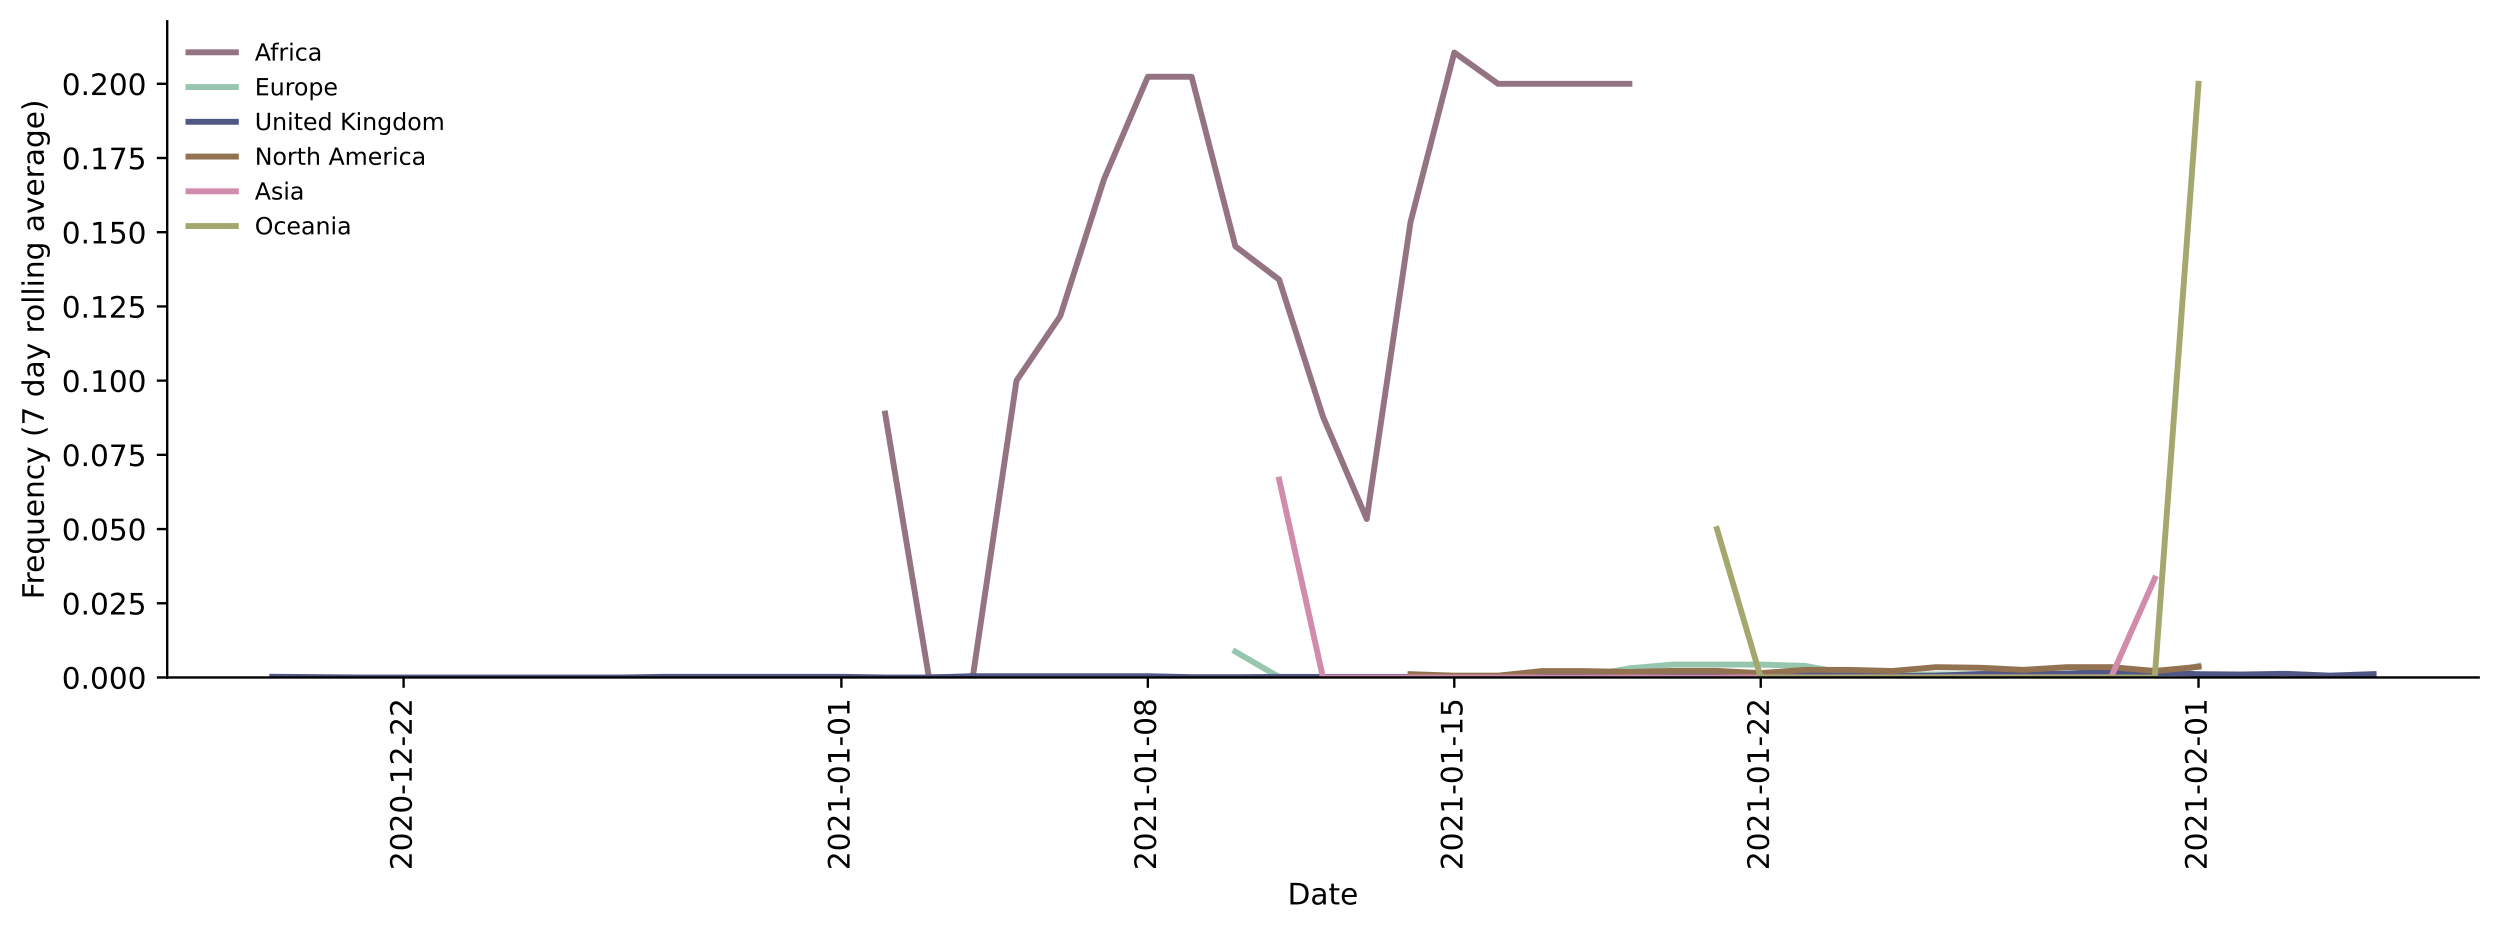
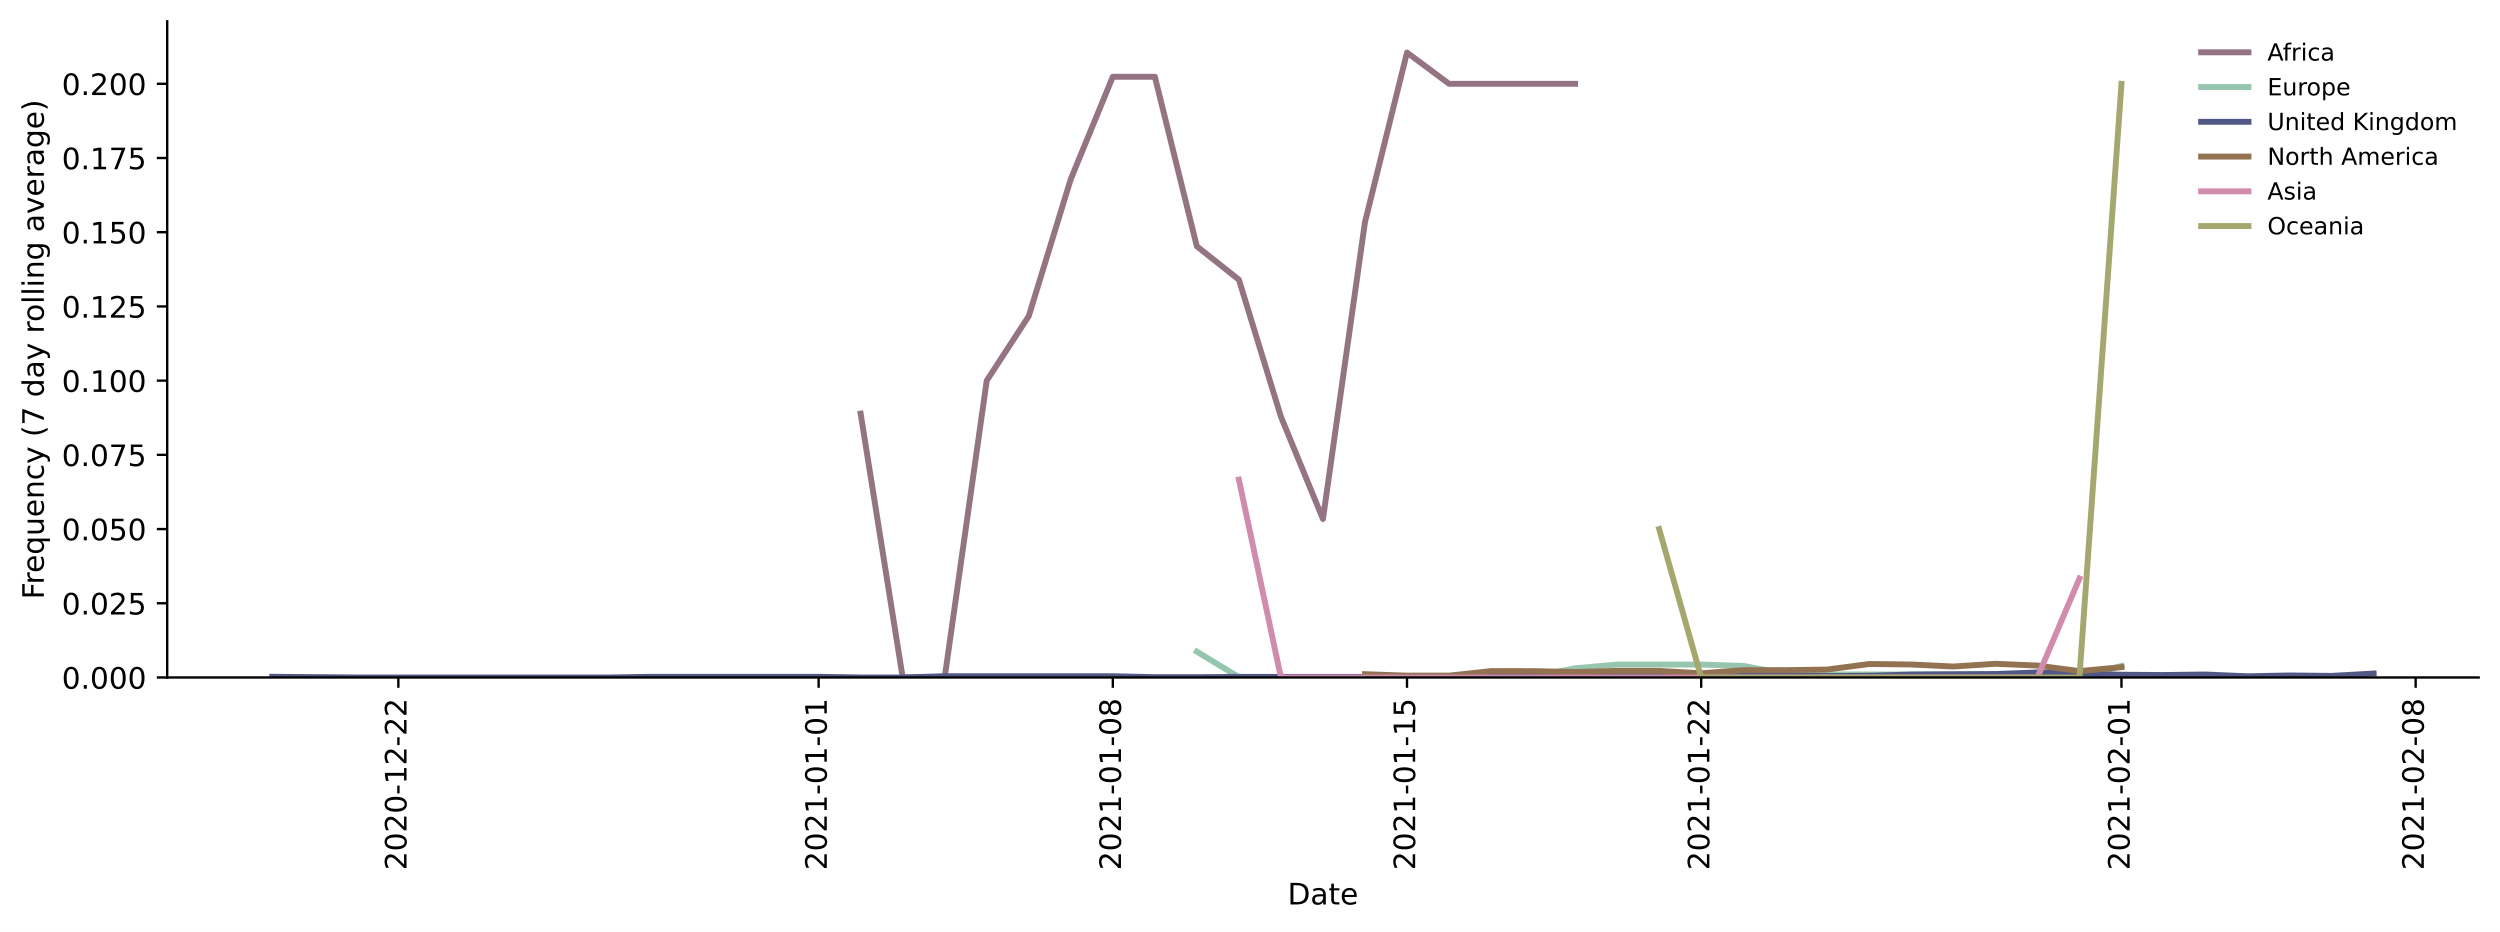
<svg xmlns="http://www.w3.org/2000/svg" xmlns:xlink="http://www.w3.org/1999/xlink" height="314.954pt" version="1.1" viewBox="0 0 844.906 314.954" width="844.906pt">
  <defs>
    <style type="text/css">*{stroke-linecap:butt;stroke-linejoin:round;}</style>
  </defs>
  <g id="figure_1">
    <g id="patch_1">
      <path d="M 0 314.954  L 844.906 314.954  L 844.906 0  L 0 0  z " style="fill:#ffffff;" />
    </g>
    <g id="axes_1">
      <g id="patch_2">
        <path d="M 56.506 228.96  L 837.706 228.96  L 837.706 7.2  L 56.506 7.2  z " style="fill:#ffffff;" />
      </g>
      <g id="matplotlib.axis_1">
        <g id="xtick_1">
          <g id="line2d_1">
            <defs>
-               <path d="M 0 0  L 0 3.5  " id="m25f063fc36" style="stroke:#000000;stroke-width:0.8;" />
-             </defs>
-             <g>
-               <use style="stroke:#000000;stroke-width:0.8;" x="136.402" xlink:href="#m25f063fc36" y="228.96" />
+               <path d="M 0 0  L 0 3.5  " id="me1b70afba8" style="stroke:#000000;stroke-width:0.8;" />
+             </defs>
+             <g>
+               <use style="stroke:#000000;stroke-width:0.8;" x="134.626" xlink:href="#me1b70afba8" y="228.96" />
            </g>
          </g>
          <g id="text_1">
-             <g transform="translate(139.1611 294.0756)rotate(-90)scale(0.1 -0.1)">
+             <g transform="translate(137.3856 294.0756)rotate(-90)scale(0.1 -0.1)">
              <defs>
                <path d="M 19.188 8.297  L 53.609 8.297  L 53.609 0  L 7.328 0  L 7.328 8.297  Q 12.938 14.109 22.625 23.891  Q 32.328 33.688 34.812 36.531  Q 39.547 41.844 41.422 45.531  Q 43.312 49.219 43.312 52.781  Q 43.312 58.594 39.234 62.25  Q 35.156 65.922 28.609 65.922  Q 23.969 65.922 18.812 64.312  Q 13.672 62.703 7.812 59.422  L 7.812 69.391  Q 13.766 71.781 18.938 73  Q 24.125 74.219 28.422 74.219  Q 39.75 74.219 46.484 68.547  Q 53.219 62.891 53.219 53.422  Q 53.219 48.922 51.531 44.891  Q 49.859 40.875 45.406 35.406  Q 44.188 33.984 37.641 27.219  Q 31.109 20.453 19.188 8.297  z " id="DejaVuSans-50" />
                <path d="M 31.781 66.406  Q 24.172 66.406 20.328 58.906  Q 16.5 51.422 16.5 36.375  Q 16.5 21.391 20.328 13.891  Q 24.172 6.391 31.781 6.391  Q 39.453 6.391 43.281 13.891  Q 47.125 21.391 47.125 36.375  Q 47.125 51.422 43.281 58.906  Q 39.453 66.406 31.781 66.406  z M 31.781 74.219  Q 44.047 74.219 50.516 64.516  Q 56.984 54.828 56.984 36.375  Q 56.984 17.969 50.516 8.266  Q 44.047 -1.422 31.781 -1.422  Q 19.531 -1.422 13.062 8.266  Q 6.594 17.969 6.594 36.375  Q 6.594 54.828 13.062 64.516  Q 19.531 74.219 31.781 74.219  z " id="DejaVuSans-48" />
                <path d="M 4.891 31.391  L 31.203 31.391  L 31.203 23.391  L 4.891 23.391  z " id="DejaVuSans-45" />
                <path d="M 12.406 8.297  L 28.516 8.297  L 28.516 63.922  L 10.984 60.406  L 10.984 69.391  L 28.422 72.906  L 38.281 72.906  L 38.281 8.297  L 54.391 8.297  L 54.391 0  L 12.406 0  z " id="DejaVuSans-49" />
              </defs>
              <use xlink:href="#DejaVuSans-50" />
              <use x="63.623" xlink:href="#DejaVuSans-48" />
              <use x="127.246" xlink:href="#DejaVuSans-50" />
              <use x="190.869" xlink:href="#DejaVuSans-48" />
              <use x="254.492" xlink:href="#DejaVuSans-45" />
              <use x="290.576" xlink:href="#DejaVuSans-49" />
              <use x="354.199" xlink:href="#DejaVuSans-50" />
              <use x="417.822" xlink:href="#DejaVuSans-45" />
              <use x="453.906" xlink:href="#DejaVuSans-50" />
              <use x="517.529" xlink:href="#DejaVuSans-50" />
            </g>
          </g>
        </g>
        <g id="xtick_2">
          <g id="line2d_2">
            <g>
-               <use style="stroke:#000000;stroke-width:0.8;" x="284.356" xlink:href="#m25f063fc36" y="228.96" />
+               <use style="stroke:#000000;stroke-width:0.8;" x="276.663" xlink:href="#me1b70afba8" y="228.96" />
            </g>
          </g>
          <g id="text_2">
-             <g transform="translate(287.1156 294.0756)rotate(-90)scale(0.1 -0.1)">
+             <g transform="translate(279.422 294.0756)rotate(-90)scale(0.1 -0.1)">
              <use xlink:href="#DejaVuSans-50" />
              <use x="63.623" xlink:href="#DejaVuSans-48" />
              <use x="127.246" xlink:href="#DejaVuSans-50" />
              <use x="190.869" xlink:href="#DejaVuSans-49" />
              <use x="254.492" xlink:href="#DejaVuSans-45" />
              <use x="290.576" xlink:href="#DejaVuSans-48" />
              <use x="354.199" xlink:href="#DejaVuSans-49" />
              <use x="417.822" xlink:href="#DejaVuSans-45" />
              <use x="453.906" xlink:href="#DejaVuSans-48" />
              <use x="517.529" xlink:href="#DejaVuSans-49" />
            </g>
          </g>
        </g>
        <g id="xtick_3">
          <g id="line2d_3">
            <g>
-               <use style="stroke:#000000;stroke-width:0.8;" x="387.924" xlink:href="#m25f063fc36" y="228.96" />
+               <use style="stroke:#000000;stroke-width:0.8;" x="376.088" xlink:href="#me1b70afba8" y="228.96" />
            </g>
          </g>
          <g id="text_3">
-             <g transform="translate(390.6838 294.0756)rotate(-90)scale(0.1 -0.1)">
+             <g transform="translate(378.8474 294.0756)rotate(-90)scale(0.1 -0.1)">
              <defs>
                <path d="M 31.781 34.625  Q 24.75 34.625 20.719 30.859  Q 16.703 27.094 16.703 20.516  Q 16.703 13.922 20.719 10.156  Q 24.75 6.391 31.781 6.391  Q 38.812 6.391 42.859 10.172  Q 46.922 13.969 46.922 20.516  Q 46.922 27.094 42.891 30.859  Q 38.875 34.625 31.781 34.625  z M 21.922 38.812  Q 15.578 40.375 12.031 44.719  Q 8.5 49.078 8.5 55.328  Q 8.5 64.062 14.719 69.141  Q 20.953 74.219 31.781 74.219  Q 42.672 74.219 48.875 69.141  Q 55.078 64.062 55.078 55.328  Q 55.078 49.078 51.531 44.719  Q 48 40.375 41.703 38.812  Q 48.828 37.156 52.797 32.312  Q 56.781 27.484 56.781 20.516  Q 56.781 9.906 50.312 4.234  Q 43.844 -1.422 31.781 -1.422  Q 19.734 -1.422 13.25 4.234  Q 6.781 9.906 6.781 20.516  Q 6.781 27.484 10.781 32.312  Q 14.797 37.156 21.922 38.812  z M 18.312 54.391  Q 18.312 48.734 21.844 45.562  Q 25.391 42.391 31.781 42.391  Q 38.141 42.391 41.719 45.562  Q 45.312 48.734 45.312 54.391  Q 45.312 60.062 41.719 63.234  Q 38.141 66.406 31.781 66.406  Q 25.391 66.406 21.844 63.234  Q 18.312 60.062 18.312 54.391  z " id="DejaVuSans-56" />
              </defs>
              <use xlink:href="#DejaVuSans-50" />
              <use x="63.623" xlink:href="#DejaVuSans-48" />
              <use x="127.246" xlink:href="#DejaVuSans-50" />
              <use x="190.869" xlink:href="#DejaVuSans-49" />
              <use x="254.492" xlink:href="#DejaVuSans-45" />
              <use x="290.576" xlink:href="#DejaVuSans-48" />
              <use x="354.199" xlink:href="#DejaVuSans-49" />
              <use x="417.822" xlink:href="#DejaVuSans-45" />
              <use x="453.906" xlink:href="#DejaVuSans-48" />
              <use x="517.529" xlink:href="#DejaVuSans-56" />
            </g>
          </g>
        </g>
        <g id="xtick_4">
          <g id="line2d_4">
            <g>
-               <use style="stroke:#000000;stroke-width:0.8;" x="491.493" xlink:href="#m25f063fc36" y="228.96" />
+               <use style="stroke:#000000;stroke-width:0.8;" x="475.514" xlink:href="#me1b70afba8" y="228.96" />
            </g>
          </g>
          <g id="text_4">
-             <g transform="translate(494.252 294.0756)rotate(-90)scale(0.1 -0.1)">
+             <g transform="translate(478.2729 294.0756)rotate(-90)scale(0.1 -0.1)">
              <defs>
                <path d="M 10.797 72.906  L 49.516 72.906  L 49.516 64.594  L 19.828 64.594  L 19.828 46.734  Q 21.969 47.469 24.109 47.828  Q 26.266 48.188 28.422 48.188  Q 40.625 48.188 47.75 41.5  Q 54.891 34.812 54.891 23.391  Q 54.891 11.625 47.562 5.094  Q 40.234 -1.422 26.906 -1.422  Q 22.312 -1.422 17.547 -0.641  Q 12.797 0.141 7.719 1.703  L 7.719 11.625  Q 12.109 9.234 16.797 8.062  Q 21.484 6.891 26.703 6.891  Q 35.156 6.891 40.078 11.328  Q 45.016 15.766 45.016 23.391  Q 45.016 31 40.078 35.438  Q 35.156 39.891 26.703 39.891  Q 22.75 39.891 18.812 39.016  Q 14.891 38.141 10.797 36.281  z " id="DejaVuSans-53" />
              </defs>
              <use xlink:href="#DejaVuSans-50" />
              <use x="63.623" xlink:href="#DejaVuSans-48" />
              <use x="127.246" xlink:href="#DejaVuSans-50" />
              <use x="190.869" xlink:href="#DejaVuSans-49" />
              <use x="254.492" xlink:href="#DejaVuSans-45" />
              <use x="290.576" xlink:href="#DejaVuSans-48" />
              <use x="354.199" xlink:href="#DejaVuSans-49" />
              <use x="417.822" xlink:href="#DejaVuSans-45" />
              <use x="453.906" xlink:href="#DejaVuSans-49" />
              <use x="517.529" xlink:href="#DejaVuSans-53" />
            </g>
          </g>
        </g>
        <g id="xtick_5">
          <g id="line2d_5">
            <g>
-               <use style="stroke:#000000;stroke-width:0.8;" x="595.061" xlink:href="#m25f063fc36" y="228.96" />
+               <use style="stroke:#000000;stroke-width:0.8;" x="574.939" xlink:href="#me1b70afba8" y="228.96" />
            </g>
          </g>
          <g id="text_5">
-             <g transform="translate(597.8202 294.0756)rotate(-90)scale(0.1 -0.1)">
+             <g transform="translate(577.6984 294.0756)rotate(-90)scale(0.1 -0.1)">
              <use xlink:href="#DejaVuSans-50" />
              <use x="63.623" xlink:href="#DejaVuSans-48" />
              <use x="127.246" xlink:href="#DejaVuSans-50" />
              <use x="190.869" xlink:href="#DejaVuSans-49" />
              <use x="254.492" xlink:href="#DejaVuSans-45" />
              <use x="290.576" xlink:href="#DejaVuSans-48" />
              <use x="354.199" xlink:href="#DejaVuSans-49" />
              <use x="417.822" xlink:href="#DejaVuSans-45" />
              <use x="453.906" xlink:href="#DejaVuSans-50" />
              <use x="517.529" xlink:href="#DejaVuSans-50" />
            </g>
          </g>
        </g>
        <g id="xtick_6">
          <g id="line2d_6">
            <g>
-               <use style="stroke:#000000;stroke-width:0.8;" x="743.015" xlink:href="#m25f063fc36" y="228.96" />
+               <use style="stroke:#000000;stroke-width:0.8;" x="716.975" xlink:href="#me1b70afba8" y="228.96" />
            </g>
          </g>
          <g id="text_6">
-             <g transform="translate(745.7747 294.0756)rotate(-90)scale(0.1 -0.1)">
+             <g transform="translate(719.7347 294.0756)rotate(-90)scale(0.1 -0.1)">
              <use xlink:href="#DejaVuSans-50" />
              <use x="63.623" xlink:href="#DejaVuSans-48" />
              <use x="127.246" xlink:href="#DejaVuSans-50" />
              <use x="190.869" xlink:href="#DejaVuSans-49" />
              <use x="254.492" xlink:href="#DejaVuSans-45" />
              <use x="290.576" xlink:href="#DejaVuSans-48" />
              <use x="354.199" xlink:href="#DejaVuSans-50" />
              <use x="417.822" xlink:href="#DejaVuSans-45" />
              <use x="453.906" xlink:href="#DejaVuSans-48" />
              <use x="517.529" xlink:href="#DejaVuSans-49" />
            </g>
          </g>
        </g>
-         <g id="text_7">
+         <g id="xtick_7">
+           <g id="line2d_7">
+             <g>
+               <use style="stroke:#000000;stroke-width:0.8;" x="816.401" xlink:href="#me1b70afba8" y="228.96" />
+             </g>
+           </g>
+           <g id="text_7">
+             <g transform="translate(819.1602 294.0756)rotate(-90)scale(0.1 -0.1)">
+               <use xlink:href="#DejaVuSans-50" />
+               <use x="63.623" xlink:href="#DejaVuSans-48" />
+               <use x="127.246" xlink:href="#DejaVuSans-50" />
+               <use x="190.869" xlink:href="#DejaVuSans-49" />
+               <use x="254.492" xlink:href="#DejaVuSans-45" />
+               <use x="290.576" xlink:href="#DejaVuSans-48" />
+               <use x="354.199" xlink:href="#DejaVuSans-50" />
+               <use x="417.822" xlink:href="#DejaVuSans-45" />
+               <use x="453.906" xlink:href="#DejaVuSans-48" />
+               <use x="517.529" xlink:href="#DejaVuSans-56" />
+             </g>
+           </g>
+         </g>
+         <g id="text_8">
          <g transform="translate(435.1555 305.6741)scale(0.1 -0.1)">
            <defs>
              <path d="M 19.672 64.797  L 19.672 8.109  L 31.594 8.109  Q 46.688 8.109 53.688 14.938  Q 60.688 21.781 60.688 36.531  Q 60.688 51.172 53.688 57.984  Q 46.688 64.797 31.594 64.797  z M 9.812 72.906  L 30.078 72.906  Q 51.266 72.906 61.172 64.094  Q 71.094 55.281 71.094 36.531  Q 71.094 17.672 61.125 8.828  Q 51.172 0 30.078 0  L 9.812 0  z " id="DejaVuSans-68" />
              <path d="M 34.281 27.484  Q 23.391 27.484 19.188 25  Q 14.984 22.516 14.984 16.5  Q 14.984 11.719 18.141 8.906  Q 21.297 6.109 26.703 6.109  Q 34.188 6.109 38.703 11.406  Q 43.219 16.703 43.219 25.484  L 43.219 27.484  z M 52.203 31.203  L 52.203 0  L 43.219 0  L 43.219 8.297  Q 40.141 3.328 35.547 0.953  Q 30.953 -1.422 24.312 -1.422  Q 15.922 -1.422 10.953 3.297  Q 6 8.016 6 15.922  Q 6 25.141 12.172 29.828  Q 18.359 34.516 30.609 34.516  L 43.219 34.516  L 43.219 35.406  Q 43.219 41.609 39.141 45  Q 35.062 48.391 27.688 48.391  Q 23 48.391 18.547 47.266  Q 14.109 46.141 10.016 43.891  L 10.016 52.203  Q 14.938 54.109 19.578 55.047  Q 24.219 56 28.609 56  Q 40.484 56 46.344 49.844  Q 52.203 43.703 52.203 31.203  z " id="DejaVuSans-97" />
              <path d="M 18.312 70.219  L 18.312 54.688  L 36.812 54.688  L 36.812 47.703  L 18.312 47.703  L 18.312 18.016  Q 18.312 11.328 20.141 9.422  Q 21.969 7.516 27.594 7.516  L 36.812 7.516  L 36.812 0  L 27.594 0  Q 17.188 0 13.234 3.875  Q 9.281 7.766 9.281 18.016  L 9.281 47.703  L 2.688 47.703  L 2.688 54.688  L 9.281 54.688  L 9.281 70.219  z " id="DejaVuSans-116" />
              <path d="M 56.203 29.594  L 56.203 25.203  L 14.891 25.203  Q 15.484 15.922 20.484 11.062  Q 25.484 6.203 34.422 6.203  Q 39.594 6.203 44.453 7.469  Q 49.312 8.734 54.109 11.281  L 54.109 2.781  Q 49.266 0.734 44.188 -0.344  Q 39.109 -1.422 33.891 -1.422  Q 20.797 -1.422 13.156 6.188  Q 5.516 13.812 5.516 26.812  Q 5.516 40.234 12.766 48.109  Q 20.016 56 32.328 56  Q 43.359 56 49.781 48.891  Q 56.203 41.797 56.203 29.594  z M 47.219 32.234  Q 47.125 39.594 43.094 43.984  Q 39.062 48.391 32.422 48.391  Q 24.906 48.391 20.391 44.141  Q 15.875 39.891 15.188 32.172  z " id="DejaVuSans-101" />
            </defs>
            <use xlink:href="#DejaVuSans-68" />
            <use x="77.002" xlink:href="#DejaVuSans-97" />
            <use x="138.281" xlink:href="#DejaVuSans-116" />
            <use x="177.49" xlink:href="#DejaVuSans-101" />
          </g>
        </g>
      </g>
      <g id="matplotlib.axis_2">
        <g id="ytick_1">
-           <g id="line2d_7">
-             <defs>
-               <path d="M 0 0  L -3.5 0  " id="m768b8fd091" style="stroke:#000000;stroke-width:0.8;" />
-             </defs>
-             <g>
-               <use style="stroke:#000000;stroke-width:0.8;" x="56.506" xlink:href="#m768b8fd091" y="228.96" />
-             </g>
-           </g>
-           <g id="text_8">
+           <g id="line2d_8">
+             <defs>
+               <path d="M 0 0  L -3.5 0  " id="m4daa53fde6" style="stroke:#000000;stroke-width:0.8;" />
+             </defs>
+             <g>
+               <use style="stroke:#000000;stroke-width:0.8;" x="56.506" xlink:href="#m4daa53fde6" y="228.96" />
+             </g>
+           </g>
+           <g id="text_9">
            <g transform="translate(20.87813 232.7592)scale(0.1 -0.1)">
              <defs>
                <path d="M 10.688 12.406  L 21 12.406  L 21 0  L 10.688 0  z " id="DejaVuSans-46" />
              </defs>
              <use xlink:href="#DejaVuSans-48" />
              <use x="63.623" xlink:href="#DejaVuSans-46" />
              <use x="95.41" xlink:href="#DejaVuSans-48" />
              <use x="159.033" xlink:href="#DejaVuSans-48" />
              <use x="222.656" xlink:href="#DejaVuSans-48" />
            </g>
          </g>
        </g>
        <g id="ytick_2">
-           <g id="line2d_8">
-             <g>
-               <use style="stroke:#000000;stroke-width:0.8;" x="56.506" xlink:href="#m768b8fd091" y="203.88" />
-             </g>
-           </g>
-           <g id="text_9">
+           <g id="line2d_9">
+             <g>
+               <use style="stroke:#000000;stroke-width:0.8;" x="56.506" xlink:href="#m4daa53fde6" y="203.88" />
+             </g>
+           </g>
+           <g id="text_10">
            <g transform="translate(20.87813 207.6792)scale(0.1 -0.1)">
              <use xlink:href="#DejaVuSans-48" />
              <use x="63.623" xlink:href="#DejaVuSans-46" />
              <use x="95.41" xlink:href="#DejaVuSans-48" />
              <use x="159.033" xlink:href="#DejaVuSans-50" />
              <use x="222.656" xlink:href="#DejaVuSans-53" />
            </g>
          </g>
        </g>
        <g id="ytick_3">
-           <g id="line2d_9">
-             <g>
-               <use style="stroke:#000000;stroke-width:0.8;" x="56.506" xlink:href="#m768b8fd091" y="178.8" />
-             </g>
-           </g>
-           <g id="text_10">
+           <g id="line2d_10">
+             <g>
+               <use style="stroke:#000000;stroke-width:0.8;" x="56.506" xlink:href="#m4daa53fde6" y="178.8" />
+             </g>
+           </g>
+           <g id="text_11">
            <g transform="translate(20.87813 182.5992)scale(0.1 -0.1)">
              <use xlink:href="#DejaVuSans-48" />
              <use x="63.623" xlink:href="#DejaVuSans-46" />
              <use x="95.41" xlink:href="#DejaVuSans-48" />
              <use x="159.033" xlink:href="#DejaVuSans-53" />
              <use x="222.656" xlink:href="#DejaVuSans-48" />
            </g>
          </g>
        </g>
        <g id="ytick_4">
-           <g id="line2d_10">
-             <g>
-               <use style="stroke:#000000;stroke-width:0.8;" x="56.506" xlink:href="#m768b8fd091" y="153.72" />
-             </g>
-           </g>
-           <g id="text_11">
+           <g id="line2d_11">
+             <g>
+               <use style="stroke:#000000;stroke-width:0.8;" x="56.506" xlink:href="#m4daa53fde6" y="153.72" />
+             </g>
+           </g>
+           <g id="text_12">
            <g transform="translate(20.87813 157.5192)scale(0.1 -0.1)">
              <defs>
                <path d="M 8.203 72.906  L 55.078 72.906  L 55.078 68.703  L 28.609 0  L 18.312 0  L 43.219 64.594  L 8.203 64.594  z " id="DejaVuSans-55" />
              </defs>
              <use xlink:href="#DejaVuSans-48" />
              <use x="63.623" xlink:href="#DejaVuSans-46" />
              <use x="95.41" xlink:href="#DejaVuSans-48" />
              <use x="159.033" xlink:href="#DejaVuSans-55" />
              <use x="222.656" xlink:href="#DejaVuSans-53" />
            </g>
          </g>
        </g>
        <g id="ytick_5">
-           <g id="line2d_11">
-             <g>
-               <use style="stroke:#000000;stroke-width:0.8;" x="56.506" xlink:href="#m768b8fd091" y="128.64" />
-             </g>
-           </g>
-           <g id="text_12">
+           <g id="line2d_12">
+             <g>
+               <use style="stroke:#000000;stroke-width:0.8;" x="56.506" xlink:href="#m4daa53fde6" y="128.64" />
+             </g>
+           </g>
+           <g id="text_13">
            <g transform="translate(20.87813 132.4392)scale(0.1 -0.1)">
              <use xlink:href="#DejaVuSans-48" />
              <use x="63.623" xlink:href="#DejaVuSans-46" />
              <use x="95.41" xlink:href="#DejaVuSans-49" />
              <use x="159.033" xlink:href="#DejaVuSans-48" />
              <use x="222.656" xlink:href="#DejaVuSans-48" />
            </g>
          </g>
        </g>
        <g id="ytick_6">
-           <g id="line2d_12">
-             <g>
-               <use style="stroke:#000000;stroke-width:0.8;" x="56.506" xlink:href="#m768b8fd091" y="103.56" />
-             </g>
-           </g>
-           <g id="text_13">
+           <g id="line2d_13">
+             <g>
+               <use style="stroke:#000000;stroke-width:0.8;" x="56.506" xlink:href="#m4daa53fde6" y="103.56" />
+             </g>
+           </g>
+           <g id="text_14">
            <g transform="translate(20.87813 107.3592)scale(0.1 -0.1)">
              <use xlink:href="#DejaVuSans-48" />
              <use x="63.623" xlink:href="#DejaVuSans-46" />
              <use x="95.41" xlink:href="#DejaVuSans-49" />
              <use x="159.033" xlink:href="#DejaVuSans-50" />
              <use x="222.656" xlink:href="#DejaVuSans-53" />
            </g>
          </g>
        </g>
        <g id="ytick_7">
-           <g id="line2d_13">
-             <g>
-               <use style="stroke:#000000;stroke-width:0.8;" x="56.506" xlink:href="#m768b8fd091" y="78.48" />
-             </g>
-           </g>
-           <g id="text_14">
+           <g id="line2d_14">
+             <g>
+               <use style="stroke:#000000;stroke-width:0.8;" x="56.506" xlink:href="#m4daa53fde6" y="78.48" />
+             </g>
+           </g>
+           <g id="text_15">
            <g transform="translate(20.87813 82.27922)scale(0.1 -0.1)">
              <use xlink:href="#DejaVuSans-48" />
              <use x="63.623" xlink:href="#DejaVuSans-46" />
              <use x="95.41" xlink:href="#DejaVuSans-49" />
              <use x="159.033" xlink:href="#DejaVuSans-53" />
              <use x="222.656" xlink:href="#DejaVuSans-48" />
            </g>
          </g>
        </g>
        <g id="ytick_8">
-           <g id="line2d_14">
-             <g>
-               <use style="stroke:#000000;stroke-width:0.8;" x="56.506" xlink:href="#m768b8fd091" y="53.4" />
-             </g>
-           </g>
-           <g id="text_15">
+           <g id="line2d_15">
+             <g>
+               <use style="stroke:#000000;stroke-width:0.8;" x="56.506" xlink:href="#m4daa53fde6" y="53.4" />
+             </g>
+           </g>
+           <g id="text_16">
            <g transform="translate(20.87813 57.19922)scale(0.1 -0.1)">
              <use xlink:href="#DejaVuSans-48" />
              <use x="63.623" xlink:href="#DejaVuSans-46" />
              <use x="95.41" xlink:href="#DejaVuSans-49" />
              <use x="159.033" xlink:href="#DejaVuSans-55" />
              <use x="222.656" xlink:href="#DejaVuSans-53" />
            </g>
          </g>
        </g>
        <g id="ytick_9">
-           <g id="line2d_15">
-             <g>
-               <use style="stroke:#000000;stroke-width:0.8;" x="56.506" xlink:href="#m768b8fd091" y="28.32" />
-             </g>
-           </g>
-           <g id="text_16">
+           <g id="line2d_16">
+             <g>
+               <use style="stroke:#000000;stroke-width:0.8;" x="56.506" xlink:href="#m4daa53fde6" y="28.32" />
+             </g>
+           </g>
+           <g id="text_17">
            <g transform="translate(20.87813 32.11922)scale(0.1 -0.1)">
              <use xlink:href="#DejaVuSans-48" />
              <use x="63.623" xlink:href="#DejaVuSans-46" />
              <use x="95.41" xlink:href="#DejaVuSans-50" />
              <use x="159.033" xlink:href="#DejaVuSans-48" />
              <use x="222.656" xlink:href="#DejaVuSans-48" />
            </g>
          </g>
        </g>
-         <g id="text_17">
+         <g id="text_18">
          <g transform="translate(14.79844 202.5292)rotate(-90)scale(0.1 -0.1)">
            <defs>
              <path d="M 9.812 72.906  L 51.703 72.906  L 51.703 64.594  L 19.672 64.594  L 19.672 43.109  L 48.578 43.109  L 48.578 34.812  L 19.672 34.812  L 19.672 0  L 9.812 0  z " id="DejaVuSans-70" />
              <path d="M 41.109 46.297  Q 39.594 47.172 37.812 47.578  Q 36.031 48 33.891 48  Q 26.266 48 22.188 43.047  Q 18.109 38.094 18.109 28.812  L 18.109 0  L 9.078 0  L 9.078 54.688  L 18.109 54.688  L 18.109 46.188  Q 20.953 51.172 25.484 53.578  Q 30.031 56 36.531 56  Q 37.453 56 38.578 55.875  Q 39.703 55.766 41.062 55.516  z " id="DejaVuSans-114" />
              <path d="M 14.797 27.297  Q 14.797 17.391 18.875 11.75  Q 22.953 6.109 30.078 6.109  Q 37.203 6.109 41.297 11.75  Q 45.406 17.391 45.406 27.297  Q 45.406 37.203 41.297 42.844  Q 37.203 48.484 30.078 48.484  Q 22.953 48.484 18.875 42.844  Q 14.797 37.203 14.797 27.297  z M 45.406 8.203  Q 42.578 3.328 38.25 0.953  Q 33.938 -1.422 27.875 -1.422  Q 17.969 -1.422 11.734 6.484  Q 5.516 14.406 5.516 27.297  Q 5.516 40.188 11.734 48.094  Q 17.969 56 27.875 56  Q 33.938 56 38.25 53.625  Q 42.578 51.266 45.406 46.391  L 45.406 54.688  L 54.391 54.688  L 54.391 -20.797  L 45.406 -20.797  z " id="DejaVuSans-113" />
              <path d="M 8.5 21.578  L 8.5 54.688  L 17.484 54.688  L 17.484 21.922  Q 17.484 14.156 20.5 10.266  Q 23.531 6.391 29.594 6.391  Q 36.859 6.391 41.078 11.031  Q 45.312 15.672 45.312 23.688  L 45.312 54.688  L 54.297 54.688  L 54.297 0  L 45.312 0  L 45.312 8.406  Q 42.047 3.422 37.719 1  Q 33.406 -1.422 27.688 -1.422  Q 18.266 -1.422 13.375 4.438  Q 8.5 10.297 8.5 21.578  z M 31.109 56  z " id="DejaVuSans-117" />
              <path d="M 54.891 33.016  L 54.891 0  L 45.906 0  L 45.906 32.719  Q 45.906 40.484 42.875 44.328  Q 39.844 48.188 33.797 48.188  Q 26.516 48.188 22.312 43.547  Q 18.109 38.922 18.109 30.906  L 18.109 0  L 9.078 0  L 9.078 54.688  L 18.109 54.688  L 18.109 46.188  Q 21.344 51.125 25.703 53.562  Q 30.078 56 35.797 56  Q 45.219 56 50.047 50.172  Q 54.891 44.344 54.891 33.016  z " id="DejaVuSans-110" />
              <path d="M 48.781 52.594  L 48.781 44.188  Q 44.969 46.297 41.141 47.344  Q 37.312 48.391 33.406 48.391  Q 24.656 48.391 19.812 42.844  Q 14.984 37.312 14.984 27.297  Q 14.984 17.281 19.812 11.734  Q 24.656 6.203 33.406 6.203  Q 37.312 6.203 41.141 7.25  Q 44.969 8.297 48.781 10.406  L 48.781 2.094  Q 45.016 0.344 40.984 -0.531  Q 36.969 -1.422 32.422 -1.422  Q 20.062 -1.422 12.781 6.344  Q 5.516 14.109 5.516 27.297  Q 5.516 40.672 12.859 48.328  Q 20.219 56 33.016 56  Q 37.156 56 41.109 55.141  Q 45.062 54.297 48.781 52.594  z " id="DejaVuSans-99" />
              <path d="M 32.172 -5.078  Q 28.375 -14.844 24.75 -17.812  Q 21.141 -20.797 15.094 -20.797  L 7.906 -20.797  L 7.906 -13.281  L 13.188 -13.281  Q 16.891 -13.281 18.938 -11.516  Q 21 -9.766 23.484 -3.219  L 25.094 0.875  L 2.984 54.688  L 12.5 54.688  L 29.594 11.922  L 46.688 54.688  L 56.203 54.688  z " id="DejaVuSans-121" />
              <path id="DejaVuSans-32" />
              <path d="M 31 75.875  Q 24.469 64.656 21.281 53.656  Q 18.109 42.672 18.109 31.391  Q 18.109 20.125 21.312 9.062  Q 24.516 -2 31 -13.188  L 23.188 -13.188  Q 15.875 -1.703 12.234 9.375  Q 8.594 20.453 8.594 31.391  Q 8.594 42.281 12.203 53.312  Q 15.828 64.359 23.188 75.875  z " id="DejaVuSans-40" />
              <path d="M 45.406 46.391  L 45.406 75.984  L 54.391 75.984  L 54.391 0  L 45.406 0  L 45.406 8.203  Q 42.578 3.328 38.25 0.953  Q 33.938 -1.422 27.875 -1.422  Q 17.969 -1.422 11.734 6.484  Q 5.516 14.406 5.516 27.297  Q 5.516 40.188 11.734 48.094  Q 17.969 56 27.875 56  Q 33.938 56 38.25 53.625  Q 42.578 51.266 45.406 46.391  z M 14.797 27.297  Q 14.797 17.391 18.875 11.75  Q 22.953 6.109 30.078 6.109  Q 37.203 6.109 41.297 11.75  Q 45.406 17.391 45.406 27.297  Q 45.406 37.203 41.297 42.844  Q 37.203 48.484 30.078 48.484  Q 22.953 48.484 18.875 42.844  Q 14.797 37.203 14.797 27.297  z " id="DejaVuSans-100" />
              <path d="M 30.609 48.391  Q 23.391 48.391 19.188 42.75  Q 14.984 37.109 14.984 27.297  Q 14.984 17.484 19.156 11.844  Q 23.344 6.203 30.609 6.203  Q 37.797 6.203 41.984 11.859  Q 46.188 17.531 46.188 27.297  Q 46.188 37.016 41.984 42.703  Q 37.797 48.391 30.609 48.391  z M 30.609 56  Q 42.328 56 49.016 48.375  Q 55.719 40.766 55.719 27.297  Q 55.719 13.875 49.016 6.219  Q 42.328 -1.422 30.609 -1.422  Q 18.844 -1.422 12.172 6.219  Q 5.516 13.875 5.516 27.297  Q 5.516 40.766 12.172 48.375  Q 18.844 56 30.609 56  z " id="DejaVuSans-111" />
              <path d="M 9.422 75.984  L 18.406 75.984  L 18.406 0  L 9.422 0  z " id="DejaVuSans-108" />
              <path d="M 9.422 54.688  L 18.406 54.688  L 18.406 0  L 9.422 0  z M 9.422 75.984  L 18.406 75.984  L 18.406 64.594  L 9.422 64.594  z " id="DejaVuSans-105" />
              <path d="M 45.406 27.984  Q 45.406 37.75 41.375 43.109  Q 37.359 48.484 30.078 48.484  Q 22.859 48.484 18.828 43.109  Q 14.797 37.75 14.797 27.984  Q 14.797 18.266 18.828 12.891  Q 22.859 7.516 30.078 7.516  Q 37.359 7.516 41.375 12.891  Q 45.406 18.266 45.406 27.984  z M 54.391 6.781  Q 54.391 -7.172 48.188 -13.984  Q 42 -20.797 29.203 -20.797  Q 24.469 -20.797 20.266 -20.094  Q 16.062 -19.391 12.109 -17.922  L 12.109 -9.188  Q 16.062 -11.328 19.922 -12.344  Q 23.781 -13.375 27.781 -13.375  Q 36.625 -13.375 41.016 -8.766  Q 45.406 -4.156 45.406 5.172  L 45.406 9.625  Q 42.625 4.781 38.281 2.391  Q 33.938 0 27.875 0  Q 17.828 0 11.672 7.656  Q 5.516 15.328 5.516 27.984  Q 5.516 40.672 11.672 48.328  Q 17.828 56 27.875 56  Q 33.938 56 38.281 53.609  Q 42.625 51.219 45.406 46.391  L 45.406 54.688  L 54.391 54.688  z " id="DejaVuSans-103" />
              <path d="M 2.984 54.688  L 12.5 54.688  L 29.594 8.797  L 46.688 54.688  L 56.203 54.688  L 35.688 0  L 23.484 0  z " id="DejaVuSans-118" />
              <path d="M 8.016 75.875  L 15.828 75.875  Q 23.141 64.359 26.781 53.312  Q 30.422 42.281 30.422 31.391  Q 30.422 20.453 26.781 9.375  Q 23.141 -1.703 15.828 -13.188  L 8.016 -13.188  Q 14.5 -2 17.703 9.062  Q 20.906 20.125 20.906 31.391  Q 20.906 42.672 17.703 53.656  Q 14.5 64.656 8.016 75.875  z " id="DejaVuSans-41" />
            </defs>
            <use xlink:href="#DejaVuSans-70" />
            <use x="50.27" xlink:href="#DejaVuSans-114" />
            <use x="89.133" xlink:href="#DejaVuSans-101" />
            <use x="150.656" xlink:href="#DejaVuSans-113" />
            <use x="214.133" xlink:href="#DejaVuSans-117" />
            <use x="277.512" xlink:href="#DejaVuSans-101" />
            <use x="339.035" xlink:href="#DejaVuSans-110" />
            <use x="402.414" xlink:href="#DejaVuSans-99" />
            <use x="457.395" xlink:href="#DejaVuSans-121" />
            <use x="516.574" xlink:href="#DejaVuSans-32" />
            <use x="548.361" xlink:href="#DejaVuSans-40" />
            <use x="587.375" xlink:href="#DejaVuSans-55" />
            <use x="650.998" xlink:href="#DejaVuSans-32" />
            <use x="682.785" xlink:href="#DejaVuSans-100" />
            <use x="746.262" xlink:href="#DejaVuSans-97" />
            <use x="807.541" xlink:href="#DejaVuSans-121" />
            <use x="866.721" xlink:href="#DejaVuSans-32" />
            <use x="898.508" xlink:href="#DejaVuSans-114" />
            <use x="937.371" xlink:href="#DejaVuSans-111" />
            <use x="998.553" xlink:href="#DejaVuSans-108" />
            <use x="1026.336" xlink:href="#DejaVuSans-108" />
            <use x="1054.119" xlink:href="#DejaVuSans-105" />
            <use x="1081.902" xlink:href="#DejaVuSans-110" />
            <use x="1145.281" xlink:href="#DejaVuSans-103" />
            <use x="1208.758" xlink:href="#DejaVuSans-32" />
            <use x="1240.545" xlink:href="#DejaVuSans-97" />
            <use x="1301.824" xlink:href="#DejaVuSans-118" />
            <use x="1361.004" xlink:href="#DejaVuSans-101" />
            <use x="1422.527" xlink:href="#DejaVuSans-114" />
            <use x="1463.641" xlink:href="#DejaVuSans-97" />
            <use x="1524.92" xlink:href="#DejaVuSans-103" />
            <use x="1588.396" xlink:href="#DejaVuSans-101" />
            <use x="1649.92" xlink:href="#DejaVuSans-41" />
          </g>
        </g>
      </g>
-       <g id="line2d_16">
-         <path clip-path="url(#pee80836cfa)" d="M 299.152 139.787  L 313.947 228.96  L 328.743 228.96  L 343.538 128.64  L 358.334 106.831  L 373.129 60.53  L 387.924 25.937  L 402.72 25.937  L 417.515 83.262  L 432.311 94.511  L 447.106 140.813  L 461.902 175.406  L 476.697 75.086  L 491.493 17.76  L 506.288 28.32  L 521.084 28.32  L 535.879 28.32  L 550.674 28.32  " style="fill:none;stroke:#947383;stroke-linecap:square;stroke-width:2;" />
-       </g>
      <g id="line2d_17">
-         <path clip-path="url(#pee80836cfa)" d="M 417.515 220.237  L 432.311 228.843  L 447.106 228.843  L 461.902 228.843  L 476.697 228.843  L 491.493 228.843  L 506.288 228.96  L 521.084 228.96  L 535.879 228.527  L 550.674 225.869  L 565.47 224.599  L 580.265 224.599  L 595.061 224.599  L 609.856 225.033  L 624.652 227.69  L 639.447 227.919  L 654.243 227.919  L 669.038 227.919  L 683.834 227.919  L 698.629 227.919  L 713.424 228.96  L 728.22 228.96  L 743.015 225.059  " style="fill:none;stroke:#96c6ad;stroke-linecap:square;stroke-width:2;" />
+         <path clip-path="url(#p13ff0d47c9)" d="M 290.866 139.787  L 305.07 228.96  L 319.274 228.96  L 333.477 128.64  L 347.681 106.831  L 361.884 60.53  L 376.088 25.937  L 390.292 25.937  L 404.495 83.262  L 418.699 94.511  L 432.903 140.813  L 447.106 175.406  L 461.31 75.086  L 475.514 17.76  L 489.717 28.32  L 503.921 28.32  L 518.124 28.32  L 532.328 28.32  " style="fill:none;stroke:#947383;stroke-linecap:square;stroke-width:2;" />
      </g>
      <g id="line2d_18">
-         <path clip-path="url(#pee80836cfa)" d="M 92.015 228.722  L 106.811 228.842  L 121.606 228.96  L 136.402 228.96  L 151.197 228.96  L 165.993 228.96  L 180.788 228.96  L 195.584 228.96  L 210.379 228.96  L 225.174 228.734  L 239.97 228.734  L 254.765 228.734  L 269.561 228.734  L 284.356 228.734  L 299.152 228.96  L 313.947 228.96  L 328.743 228.53  L 343.538 228.53  L 358.334 228.53  L 373.129 228.53  L 387.924 228.53  L 402.72 228.859  L 417.515 228.859  L 432.311 228.758  L 447.106 228.758  L 461.902 228.758  L 476.697 228.752  L 491.493 228.752  L 506.288 228.854  L 521.084 228.721  L 535.879 228.587  L 550.674 228.44  L 565.47 228.096  L 580.265 227.934  L 595.061 227.869  L 609.856 228.002  L 624.652 228.255  L 639.447 228.524  L 654.243 228.367  L 669.038 227.807  L 683.834 227.701  L 698.629 227.615  L 713.424 227.069  L 728.22 227.388  L 743.015 227.848  L 757.811 227.953  L 772.606 227.72  L 787.402 228.343  L 802.197 227.823  " style="fill:none;stroke:#525886;stroke-linecap:square;stroke-width:2;" />
+         <path clip-path="url(#p13ff0d47c9)" d="M 404.495 220.237  L 418.699 228.843  L 432.903 228.843  L 447.106 228.843  L 461.31 228.843  L 475.514 228.843  L 489.717 228.96  L 503.921 228.96  L 518.124 228.527  L 532.328 225.869  L 546.532 224.599  L 560.735 224.599  L 574.939 224.599  L 589.143 225.033  L 603.346 227.69  L 617.55 227.919  L 631.754 227.919  L 645.957 227.919  L 660.161 227.919  L 674.364 227.919  L 688.568 228.96  L 702.772 228.96  L 716.975 225.059  " style="fill:none;stroke:#96c6ad;stroke-linecap:square;stroke-width:2;" />
      </g>
      <g id="line2d_19">
-         <path clip-path="url(#pee80836cfa)" d="M 476.697 227.845  L 491.493 228.343  L 506.288 228.343  L 521.084 226.805  L 535.879 226.813  L 550.674 227.114  L 565.47 226.735  L 580.265 226.735  L 595.061 227.497  L 609.856 226.393  L 624.652 226.393  L 639.447 226.772  L 654.243 225.482  L 669.038 225.675  L 683.834 226.389  L 698.629 225.464  L 713.424 225.464  L 728.22 226.755  L 743.015 225.35  " style="fill:none;stroke:#937252;stroke-linecap:square;stroke-width:2;" />
+         <path clip-path="url(#p13ff0d47c9)" d="M 92.015 228.723  L 106.219 228.843  L 120.423 228.96  L 134.626 228.96  L 148.83 228.96  L 163.034 228.96  L 177.237 228.96  L 191.441 228.96  L 205.644 228.96  L 219.848 228.734  L 234.052 228.734  L 248.255 228.734  L 262.459 228.734  L 276.663 228.734  L 290.866 228.96  L 305.07 228.96  L 319.274 228.54  L 333.477 228.54  L 347.681 228.54  L 361.884 228.54  L 376.088 228.54  L 390.292 228.86  L 404.495 228.86  L 418.699 228.76  L 432.903 228.76  L 447.106 228.76  L 461.31 228.759  L 475.514 228.669  L 489.717 228.769  L 503.921 228.66  L 518.124 228.55  L 532.328 228.342  L 546.532 228.208  L 560.735 227.964  L 574.939 227.895  L 589.143 228.006  L 603.346 228.315  L 617.55 228.481  L 631.754 228.386  L 645.957 227.972  L 660.161 227.879  L 674.364 227.8  L 688.568 227.258  L 702.772 227.597  L 716.975 228.036  L 731.179 228.13  L 745.383 227.958  L 759.586 228.559  L 773.79 228.277  L 787.994 228.428  L 802.197 227.626  " style="fill:none;stroke:#525886;stroke-linecap:square;stroke-width:2;" />
      </g>
      <g id="line2d_20">
-         <path clip-path="url(#pee80836cfa)" d="M 432.311 162.08  L 447.106 228.96  L 461.902 228.96  L 476.697 228.96  L 491.493 228.96  L 506.288 228.96  L 521.084 228.96  L 535.879 228.96  L 550.674 228.96  L 565.47 228.96  L 580.265 228.96  L 595.061 228.96  L 609.856 228.96  L 624.652 228.96  L 639.447 228.96  L 654.243 228.96  L 669.038 228.96  L 683.834 228.96  L 698.629 228.96  L 713.424 228.96  L 728.22 195.52  " style="fill:none;stroke:#d18cad;stroke-linecap:square;stroke-width:2;" />
+         <path clip-path="url(#p13ff0d47c9)" d="M 461.31 227.848  L 475.514 228.345  L 489.717 228.345  L 503.921 226.808  L 518.124 226.816  L 532.328 227.114  L 546.532 226.739  L 560.735 226.739  L 574.939 227.547  L 589.143 226.49  L 603.346 226.49  L 617.55 226.277  L 631.754 224.402  L 645.957 224.577  L 660.161 225.253  L 674.364 224.341  L 688.568 224.929  L 702.772 226.804  L 716.975 225.483  " style="fill:none;stroke:#937252;stroke-linecap:square;stroke-width:2;" />
      </g>
      <g id="line2d_21">
-         <path clip-path="url(#pee80836cfa)" d="M 580.265 178.8  L 595.061 228.96  L 609.856 228.96  L 624.652 228.96  L 639.447 228.96  L 654.243 228.96  L 669.038 228.96  L 683.834 228.96  L 698.629 228.96  L 713.424 228.96  L 728.22 228.96  L 743.015 28.32  " style="fill:none;stroke:#a4a86f;stroke-linecap:square;stroke-width:2;" />
+         <path clip-path="url(#p13ff0d47c9)" d="M 418.699 162.08  L 432.903 228.96  L 447.106 228.96  L 461.31 228.96  L 475.514 228.96  L 489.717 228.96  L 503.921 228.96  L 518.124 228.96  L 532.328 228.96  L 546.532 228.96  L 560.735 228.96  L 574.939 228.96  L 589.143 228.96  L 603.346 228.96  L 617.55 228.96  L 631.754 228.96  L 645.957 228.96  L 660.161 228.96  L 674.364 228.96  L 688.568 228.96  L 702.772 195.52  " style="fill:none;stroke:#d18cad;stroke-linecap:square;stroke-width:2;" />
+       </g>
+       <g id="line2d_22">
+         <path clip-path="url(#p13ff0d47c9)" d="M 560.735 178.8  L 574.939 228.96  L 589.143 228.96  L 603.346 228.96  L 617.55 228.96  L 631.754 228.96  L 645.957 228.96  L 660.161 228.96  L 674.364 228.96  L 688.568 228.96  L 702.772 228.96  L 716.975 28.32  " style="fill:none;stroke:#a4a86f;stroke-linecap:square;stroke-width:2;" />
      </g>
      <g id="patch_3">
        <path d="M 56.506 228.96  L 56.506 7.2  " style="fill:none;stroke:#000000;stroke-linecap:square;stroke-linejoin:miter;stroke-width:0.8;" />
      </g>
      <g id="patch_4">
        <path d="M 56.506 228.96  L 837.706 228.96  " style="fill:none;stroke:#000000;stroke-linecap:square;stroke-linejoin:miter;stroke-width:0.8;" />
      </g>
      <g id="legend_1">
-         <g id="line2d_22">
-           <path d="M 63.706 17.679  L 79.706 17.679  " style="fill:none;stroke:#947383;stroke-linecap:square;stroke-width:2;" />
-         </g>
-         <g id="line2d_23" />
-         <g id="text_18">
-           <g transform="translate(86.10625 20.47875)scale(0.08 -0.08)">
+         <g id="line2d_23">
+           <path d="M 743.895 17.679  L 759.895 17.679  " style="fill:none;stroke:#947383;stroke-linecap:square;stroke-width:2;" />
+         </g>
+         <g id="line2d_24" />
+         <g id="text_19">
+           <g transform="translate(766.295 20.47875)scale(0.08 -0.08)">
            <defs>
              <path d="M 34.188 63.188  L 20.797 26.906  L 47.609 26.906  z M 28.609 72.906  L 39.797 72.906  L 67.578 0  L 57.328 0  L 50.688 18.703  L 17.828 18.703  L 11.188 0  L 0.781 0  z " id="DejaVuSans-65" />
              <path d="M 37.109 75.984  L 37.109 68.5  L 28.516 68.5  Q 23.688 68.5 21.797 66.547  Q 19.922 64.594 19.922 59.516  L 19.922 54.688  L 34.719 54.688  L 34.719 47.703  L 19.922 47.703  L 19.922 0  L 10.891 0  L 10.891 47.703  L 2.297 47.703  L 2.297 54.688  L 10.891 54.688  L 10.891 58.5  Q 10.891 67.625 15.141 71.797  Q 19.391 75.984 28.609 75.984  z " id="DejaVuSans-102" />
            </defs>
            <use xlink:href="#DejaVuSans-65" />
            <use x="64.783" xlink:href="#DejaVuSans-102" />
            <use x="99.988" xlink:href="#DejaVuSans-114" />
            <use x="141.102" xlink:href="#DejaVuSans-105" />
            <use x="168.885" xlink:href="#DejaVuSans-99" />
            <use x="223.865" xlink:href="#DejaVuSans-97" />
          </g>
        </g>
-         <g id="line2d_24">
-           <path d="M 63.706 29.421  L 79.706 29.421  " style="fill:none;stroke:#96c6ad;stroke-linecap:square;stroke-width:2;" />
-         </g>
-         <g id="line2d_25" />
-         <g id="text_19">
-           <g transform="translate(86.10625 32.22125)scale(0.08 -0.08)">
+         <g id="line2d_25">
+           <path d="M 743.895 29.421  L 759.895 29.421  " style="fill:none;stroke:#96c6ad;stroke-linecap:square;stroke-width:2;" />
+         </g>
+         <g id="line2d_26" />
+         <g id="text_20">
+           <g transform="translate(766.295 32.22125)scale(0.08 -0.08)">
            <defs>
              <path d="M 9.812 72.906  L 55.906 72.906  L 55.906 64.594  L 19.672 64.594  L 19.672 43.016  L 54.391 43.016  L 54.391 34.719  L 19.672 34.719  L 19.672 8.297  L 56.781 8.297  L 56.781 0  L 9.812 0  z " id="DejaVuSans-69" />
              <path d="M 18.109 8.203  L 18.109 -20.797  L 9.078 -20.797  L 9.078 54.688  L 18.109 54.688  L 18.109 46.391  Q 20.953 51.266 25.266 53.625  Q 29.594 56 35.594 56  Q 45.562 56 51.781 48.094  Q 58.016 40.188 58.016 27.297  Q 58.016 14.406 51.781 6.484  Q 45.562 -1.422 35.594 -1.422  Q 29.594 -1.422 25.266 0.953  Q 20.953 3.328 18.109 8.203  z M 48.688 27.297  Q 48.688 37.203 44.609 42.844  Q 40.531 48.484 33.406 48.484  Q 26.266 48.484 22.188 42.844  Q 18.109 37.203 18.109 27.297  Q 18.109 17.391 22.188 11.75  Q 26.266 6.109 33.406 6.109  Q 40.531 6.109 44.609 11.75  Q 48.688 17.391 48.688 27.297  z " id="DejaVuSans-112" />
            </defs>
            <use xlink:href="#DejaVuSans-69" />
            <use x="63.184" xlink:href="#DejaVuSans-117" />
            <use x="126.562" xlink:href="#DejaVuSans-114" />
            <use x="165.426" xlink:href="#DejaVuSans-111" />
            <use x="226.607" xlink:href="#DejaVuSans-112" />
            <use x="290.084" xlink:href="#DejaVuSans-101" />
          </g>
        </g>
-         <g id="line2d_26">
-           <path d="M 63.706 41.164  L 79.706 41.164  " style="fill:none;stroke:#525886;stroke-linecap:square;stroke-width:2;" />
-         </g>
-         <g id="line2d_27" />
-         <g id="text_20">
-           <g transform="translate(86.10625 43.96375)scale(0.08 -0.08)">
+         <g id="line2d_27">
+           <path d="M 743.895 41.164  L 759.895 41.164  " style="fill:none;stroke:#525886;stroke-linecap:square;stroke-width:2;" />
+         </g>
+         <g id="line2d_28" />
+         <g id="text_21">
+           <g transform="translate(766.295 43.96375)scale(0.08 -0.08)">
            <defs>
              <path d="M 8.688 72.906  L 18.609 72.906  L 18.609 28.609  Q 18.609 16.891 22.844 11.734  Q 27.094 6.594 36.625 6.594  Q 46.094 6.594 50.344 11.734  Q 54.594 16.891 54.594 28.609  L 54.594 72.906  L 64.5 72.906  L 64.5 27.391  Q 64.5 13.141 57.438 5.859  Q 50.391 -1.422 36.625 -1.422  Q 22.797 -1.422 15.734 5.859  Q 8.688 13.141 8.688 27.391  z " id="DejaVuSans-85" />
              <path d="M 9.812 72.906  L 19.672 72.906  L 19.672 42.094  L 52.391 72.906  L 65.094 72.906  L 28.906 38.922  L 67.672 0  L 54.688 0  L 19.672 35.109  L 19.672 0  L 9.812 0  z " id="DejaVuSans-75" />
              <path d="M 52 44.188  Q 55.375 50.25 60.062 53.125  Q 64.75 56 71.094 56  Q 79.641 56 84.281 50.016  Q 88.922 44.047 88.922 33.016  L 88.922 0  L 79.891 0  L 79.891 32.719  Q 79.891 40.578 77.094 44.375  Q 74.312 48.188 68.609 48.188  Q 61.625 48.188 57.562 43.547  Q 53.516 38.922 53.516 30.906  L 53.516 0  L 44.484 0  L 44.484 32.719  Q 44.484 40.625 41.703 44.406  Q 38.922 48.188 33.109 48.188  Q 26.219 48.188 22.156 43.531  Q 18.109 38.875 18.109 30.906  L 18.109 0  L 9.078 0  L 9.078 54.688  L 18.109 54.688  L 18.109 46.188  Q 21.188 51.219 25.484 53.609  Q 29.781 56 35.688 56  Q 41.656 56 45.828 52.969  Q 50 49.953 52 44.188  z " id="DejaVuSans-109" />
            </defs>
            <use xlink:href="#DejaVuSans-85" />
            <use x="73.193" xlink:href="#DejaVuSans-110" />
            <use x="136.572" xlink:href="#DejaVuSans-105" />
            <use x="164.355" xlink:href="#DejaVuSans-116" />
            <use x="203.564" xlink:href="#DejaVuSans-101" />
            <use x="265.088" xlink:href="#DejaVuSans-100" />
            <use x="328.564" xlink:href="#DejaVuSans-32" />
            <use x="360.352" xlink:href="#DejaVuSans-75" />
            <use x="425.928" xlink:href="#DejaVuSans-105" />
            <use x="453.711" xlink:href="#DejaVuSans-110" />
            <use x="517.09" xlink:href="#DejaVuSans-103" />
            <use x="580.566" xlink:href="#DejaVuSans-100" />
            <use x="644.043" xlink:href="#DejaVuSans-111" />
            <use x="705.225" xlink:href="#DejaVuSans-109" />
          </g>
        </g>
-         <g id="line2d_28">
-           <path d="M 63.706 52.906  L 79.706 52.906  " style="fill:none;stroke:#937252;stroke-linecap:square;stroke-width:2;" />
-         </g>
-         <g id="line2d_29" />
-         <g id="text_21">
-           <g transform="translate(86.10625 55.70625)scale(0.08 -0.08)">
+         <g id="line2d_29">
+           <path d="M 743.895 52.906  L 759.895 52.906  " style="fill:none;stroke:#937252;stroke-linecap:square;stroke-width:2;" />
+         </g>
+         <g id="line2d_30" />
+         <g id="text_22">
+           <g transform="translate(766.295 55.70625)scale(0.08 -0.08)">
            <defs>
              <path d="M 9.812 72.906  L 23.094 72.906  L 55.422 11.922  L 55.422 72.906  L 64.984 72.906  L 64.984 0  L 51.703 0  L 19.391 60.984  L 19.391 0  L 9.812 0  z " id="DejaVuSans-78" />
              <path d="M 54.891 33.016  L 54.891 0  L 45.906 0  L 45.906 32.719  Q 45.906 40.484 42.875 44.328  Q 39.844 48.188 33.797 48.188  Q 26.516 48.188 22.312 43.547  Q 18.109 38.922 18.109 30.906  L 18.109 0  L 9.078 0  L 9.078 75.984  L 18.109 75.984  L 18.109 46.188  Q 21.344 51.125 25.703 53.562  Q 30.078 56 35.797 56  Q 45.219 56 50.047 50.172  Q 54.891 44.344 54.891 33.016  z " id="DejaVuSans-104" />
            </defs>
            <use xlink:href="#DejaVuSans-78" />
            <use x="74.805" xlink:href="#DejaVuSans-111" />
            <use x="135.986" xlink:href="#DejaVuSans-114" />
            <use x="177.1" xlink:href="#DejaVuSans-116" />
            <use x="216.309" xlink:href="#DejaVuSans-104" />
            <use x="279.688" xlink:href="#DejaVuSans-32" />
            <use x="311.475" xlink:href="#DejaVuSans-65" />
            <use x="379.883" xlink:href="#DejaVuSans-109" />
            <use x="477.295" xlink:href="#DejaVuSans-101" />
            <use x="538.818" xlink:href="#DejaVuSans-114" />
            <use x="579.932" xlink:href="#DejaVuSans-105" />
            <use x="607.715" xlink:href="#DejaVuSans-99" />
            <use x="662.695" xlink:href="#DejaVuSans-97" />
          </g>
        </g>
-         <g id="line2d_30">
-           <path d="M 63.706 64.649  L 79.706 64.649  " style="fill:none;stroke:#d18cad;stroke-linecap:square;stroke-width:2;" />
-         </g>
-         <g id="line2d_31" />
-         <g id="text_22">
-           <g transform="translate(86.10625 67.44875)scale(0.08 -0.08)">
+         <g id="line2d_31">
+           <path d="M 743.895 64.649  L 759.895 64.649  " style="fill:none;stroke:#d18cad;stroke-linecap:square;stroke-width:2;" />
+         </g>
+         <g id="line2d_32" />
+         <g id="text_23">
+           <g transform="translate(766.295 67.44875)scale(0.08 -0.08)">
            <defs>
              <path d="M 44.281 53.078  L 44.281 44.578  Q 40.484 46.531 36.375 47.5  Q 32.281 48.484 27.875 48.484  Q 21.188 48.484 17.844 46.438  Q 14.5 44.391 14.5 40.281  Q 14.5 37.156 16.891 35.375  Q 19.281 33.594 26.516 31.984  L 29.594 31.297  Q 39.156 29.25 43.188 25.516  Q 47.219 21.781 47.219 15.094  Q 47.219 7.469 41.188 3.016  Q 35.156 -1.422 24.609 -1.422  Q 20.219 -1.422 15.453 -0.562  Q 10.688 0.297 5.422 2  L 5.422 11.281  Q 10.406 8.688 15.234 7.391  Q 20.062 6.109 24.812 6.109  Q 31.156 6.109 34.562 8.281  Q 37.984 10.453 37.984 14.406  Q 37.984 18.062 35.516 20.016  Q 33.062 21.969 24.703 23.781  L 21.578 24.516  Q 13.234 26.266 9.516 29.906  Q 5.812 33.547 5.812 39.891  Q 5.812 47.609 11.281 51.797  Q 16.75 56 26.812 56  Q 31.781 56 36.172 55.266  Q 40.578 54.547 44.281 53.078  z " id="DejaVuSans-115" />
            </defs>
            <use xlink:href="#DejaVuSans-65" />
            <use x="68.408" xlink:href="#DejaVuSans-115" />
            <use x="120.508" xlink:href="#DejaVuSans-105" />
            <use x="148.291" xlink:href="#DejaVuSans-97" />
          </g>
        </g>
-         <g id="line2d_32">
-           <path d="M 63.706 76.391  L 79.706 76.391  " style="fill:none;stroke:#a4a86f;stroke-linecap:square;stroke-width:2;" />
-         </g>
-         <g id="line2d_33" />
-         <g id="text_23">
-           <g transform="translate(86.10625 79.19125)scale(0.08 -0.08)">
+         <g id="line2d_33">
+           <path d="M 743.895 76.391  L 759.895 76.391  " style="fill:none;stroke:#a4a86f;stroke-linecap:square;stroke-width:2;" />
+         </g>
+         <g id="line2d_34" />
+         <g id="text_24">
+           <g transform="translate(766.295 79.19125)scale(0.08 -0.08)">
            <defs>
              <path d="M 39.406 66.219  Q 28.656 66.219 22.328 58.203  Q 16.016 50.203 16.016 36.375  Q 16.016 22.609 22.328 14.594  Q 28.656 6.594 39.406 6.594  Q 50.141 6.594 56.422 14.594  Q 62.703 22.609 62.703 36.375  Q 62.703 50.203 56.422 58.203  Q 50.141 66.219 39.406 66.219  z M 39.406 74.219  Q 54.734 74.219 63.906 63.938  Q 73.094 53.656 73.094 36.375  Q 73.094 19.141 63.906 8.859  Q 54.734 -1.422 39.406 -1.422  Q 24.031 -1.422 14.812 8.828  Q 5.609 19.094 5.609 36.375  Q 5.609 53.656 14.812 63.938  Q 24.031 74.219 39.406 74.219  z " id="DejaVuSans-79" />
            </defs>
            <use xlink:href="#DejaVuSans-79" />
            <use x="78.711" xlink:href="#DejaVuSans-99" />
            <use x="133.691" xlink:href="#DejaVuSans-101" />
            <use x="195.215" xlink:href="#DejaVuSans-97" />
            <use x="256.494" xlink:href="#DejaVuSans-110" />
            <use x="319.873" xlink:href="#DejaVuSans-105" />
            <use x="347.656" xlink:href="#DejaVuSans-97" />
          </g>
        </g>
      </g>
    </g>
  </g>
  <defs>
-     <clipPath id="pee80836cfa">
+     <clipPath id="p13ff0d47c9">
      <rect height="221.76" width="781.2" x="56.506" y="7.2" />
    </clipPath>
  </defs>
</svg>
